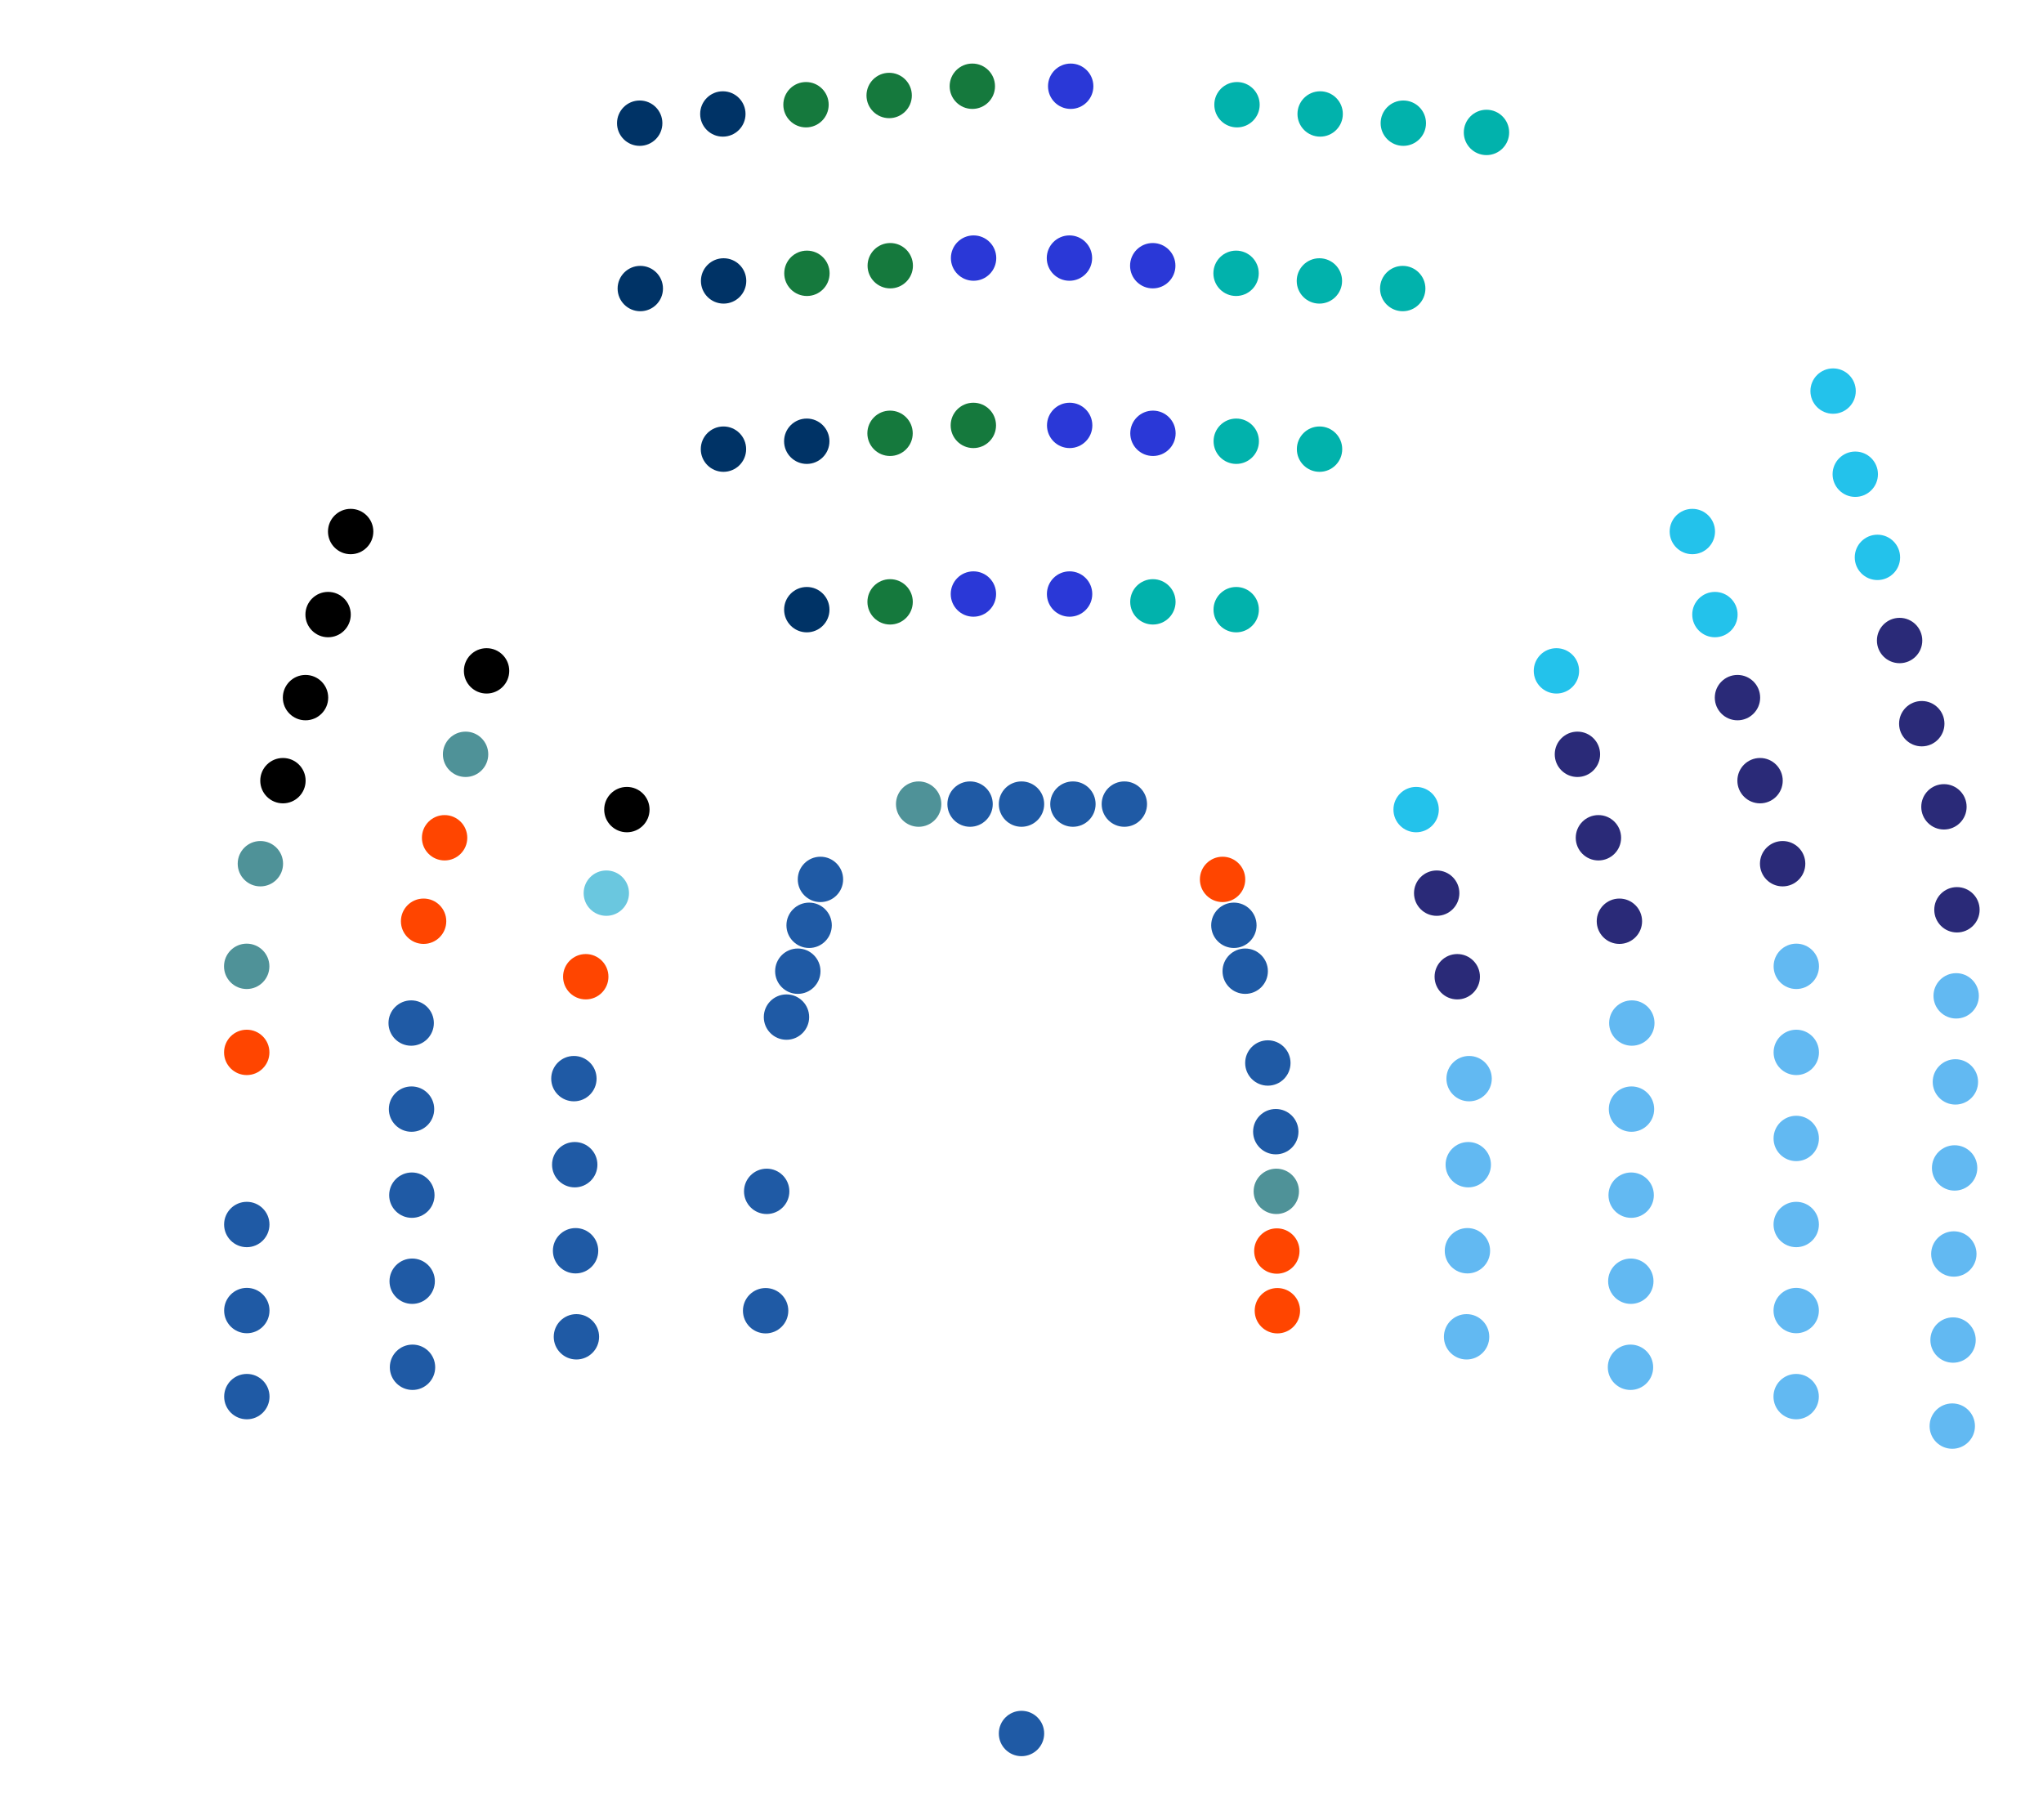
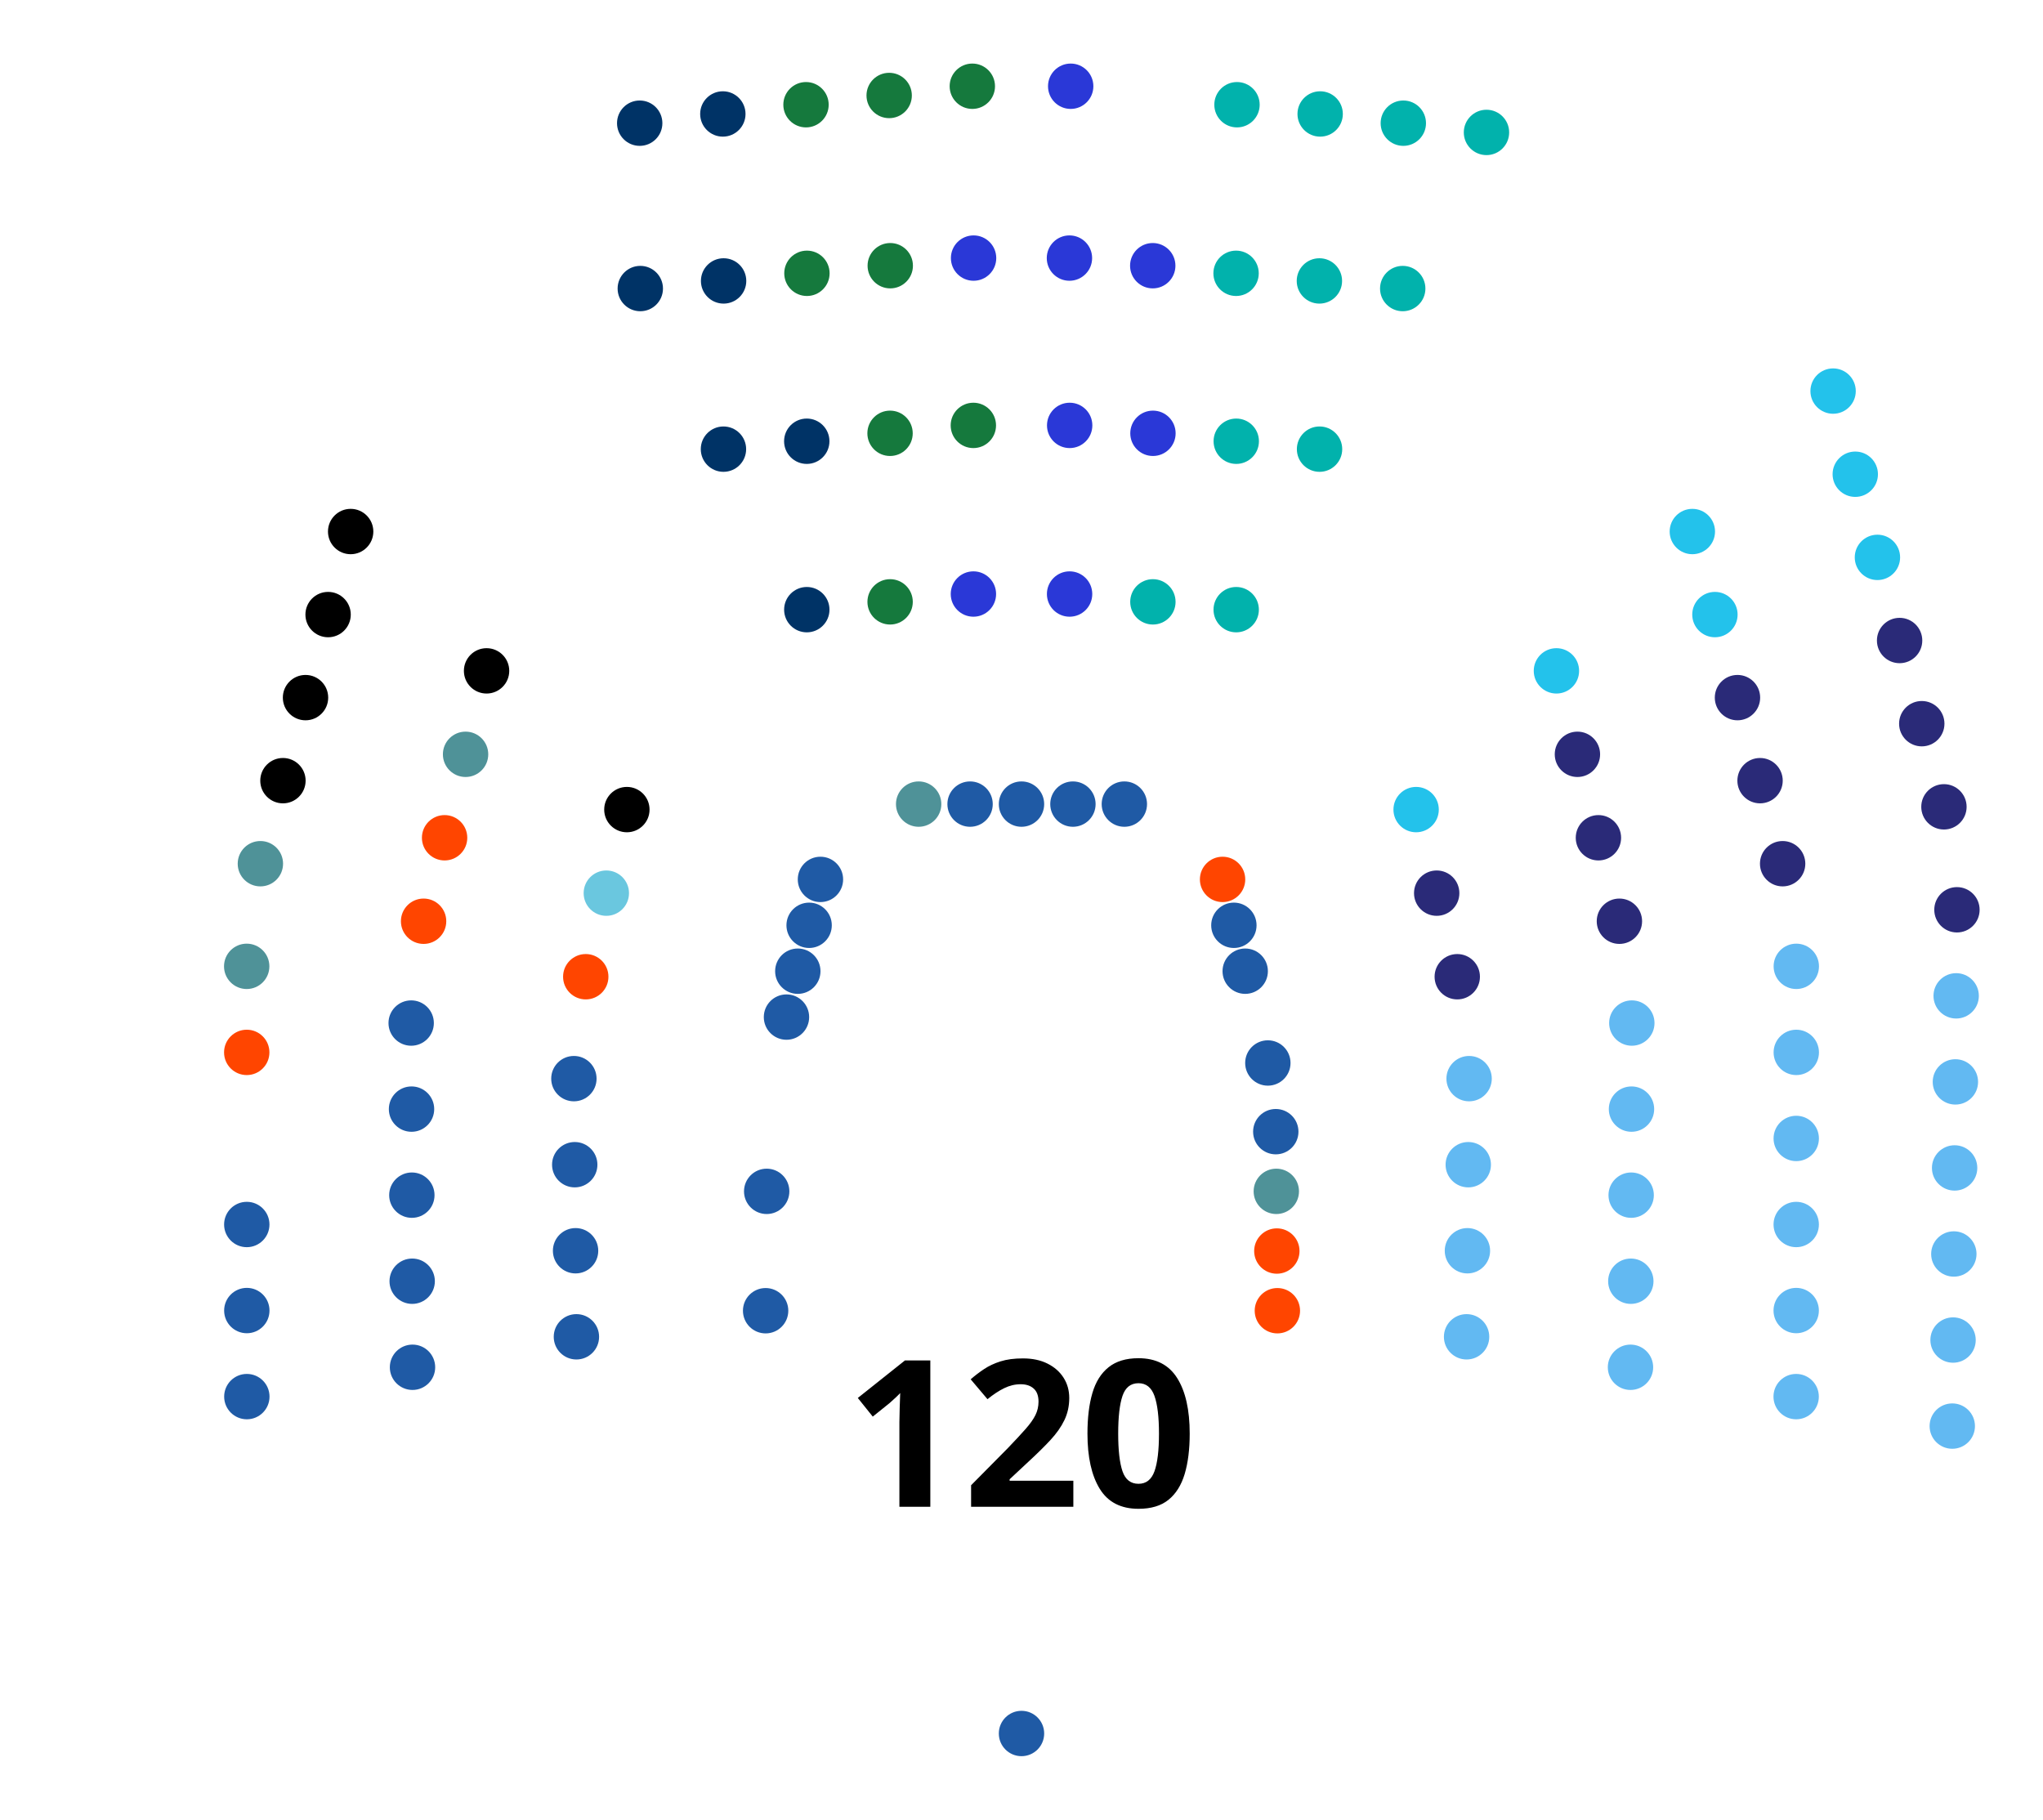
<svg xmlns="http://www.w3.org/2000/svg" version="1.1" width="997" height="888" viewBox="0 0 997.16 887.96">
+   <text x="498.58" y="735.30" style="font-size:100px;font-weight:bold;text-align:center;text-anchor:middle;font-family:sans-serif">120</text>
  <g style="fill:#1f5aa5" id="Likud">
    <circle cx="281.34" cy="652.35" r="11.07" />
    <circle cx="280.93" cy="610.35" r="11.07" />
    <circle cx="280.52" cy="568.35" r="11.07" />
    <circle cx="280.11" cy="526.35" r="11.07" />
    <circle cx="201.34" cy="667.22" r="11.07" />
    <circle cx="201.18" cy="625.22" r="11.07" />
    <circle cx="201.02" cy="583.22" r="11.07" />
    <circle cx="200.86" cy="541.22" r="11.07" />
    <circle cx="200.69" cy="499.22" r="11.07" />
    <circle cx="120.48" cy="681.54" r="11.07" />
    <circle cx="120.47" cy="639.54" r="11.07" />
    <circle cx="120.45" cy="597.54" r="11.07" />
    <circle cx="373.69" cy="639.62" r="11.07" />
    <circle cx="374.21" cy="581.36" r="11.07" />
    <circle cx="383.87" cy="496.31" r="11.07" />
    <circle cx="389.40" cy="473.91" r="11.07" />
    <circle cx="394.92" cy="451.51" r="11.07" />
    <circle cx="400.45" cy="429.11" r="11.07" />
    <circle cx="622.69" cy="552.23" r="11.07" />
    <circle cx="618.82" cy="518.71" r="11.07" />
    <circle cx="607.77" cy="473.91" r="11.07" />
    <circle cx="602.24" cy="451.51" r="11.07" />
    <circle cx="473.48" cy="392.36" r="11.07" />
    <circle cx="498.58" cy="392.36" r="11.07" />
    <circle cx="523.68" cy="392.36" r="11.07" />
    <circle cx="548.78" cy="392.36" r="11.07" />
    <circle cx="498.58" cy="845.96" r="11.07" />
  </g>
  <g style="fill:#62B9F2" id="Yashar">
    <circle cx="715.82" cy="652.35" r="11.07" />
    <circle cx="716.23" cy="610.35" r="11.07" />
    <circle cx="716.64" cy="568.35" r="11.07" />
    <circle cx="717.05" cy="526.35" r="11.07" />
    <circle cx="795.82" cy="667.22" r="11.07" />
    <circle cx="795.98" cy="625.22" r="11.07" />
    <circle cx="796.15" cy="583.22" r="11.07" />
    <circle cx="796.31" cy="541.22" r="11.07" />
    <circle cx="796.47" cy="499.22" r="11.07" />
    <circle cx="876.68" cy="681.54" r="11.07" />
    <circle cx="876.70" cy="639.54" r="11.07" />
    <circle cx="876.71" cy="597.54" r="11.07" />
    <circle cx="876.72" cy="555.54" r="11.07" />
    <circle cx="876.74" cy="513.54" r="11.07" />
    <circle cx="876.75" cy="471.54" r="11.07" />
    <circle cx="952.88" cy="695.93" r="11.07" />
    <circle cx="953.26" cy="653.93" r="11.07" />
    <circle cx="953.64" cy="611.93" r="11.07" />
    <circle cx="954.02" cy="569.93" r="11.07" />
    <circle cx="954.40" cy="527.94" r="11.07" />
    <circle cx="954.78" cy="485.94" r="11.07" />
  </g>
  <g style="fill:#2A2A78" id="Together">
    <circle cx="711.27" cy="476.61" r="11.07" />
    <circle cx="701.23" cy="435.82" r="11.07" />
    <circle cx="790.41" cy="449.53" r="11.07" />
    <circle cx="780.17" cy="408.79" r="11.07" />
    <circle cx="769.92" cy="368.06" r="11.07" />
    <circle cx="870.08" cy="421.45" r="11.07" />
    <circle cx="859.06" cy="380.92" r="11.07" />
    <circle cx="848.04" cy="340.39" r="11.07" />
    <circle cx="955.16" cy="443.94" r="11.07" />
    <circle cx="948.81" cy="393.69" r="11.07" />
    <circle cx="937.99" cy="353.11" r="11.07" />
    <circle cx="927.17" cy="312.52" r="11.07" />
  </g>
  <g style="fill:#01B2AC" id="Joint-List">
    <circle cx="562.71" cy="293.65" r="11.07" />
    <circle cx="603.37" cy="297.46" r="11.07" />
    <circle cx="603.40" cy="215.26" r="11.07" />
    <circle cx="644.05" cy="219.12" r="11.07" />
    <circle cx="603.31" cy="133.30" r="11.07" />
    <circle cx="643.98" cy="137.02" r="11.07" />
    <circle cx="684.65" cy="140.74" r="11.07" />
    <circle cx="603.76" cy="51.02" r="11.07" />
    <circle cx="644.35" cy="55.53" r="11.07" />
    <circle cx="684.94" cy="60.03" r="11.07" />
    <circle cx="725.53" cy="64.54" r="11.07" />
  </g>
  <g style="fill:#15793D" id="Raam">
    <circle cx="434.45" cy="293.65" r="11.07" />
    <circle cx="434.42" cy="211.39" r="11.07" />
    <circle cx="475.08" cy="207.53" r="11.07" />
    <circle cx="393.85" cy="133.30" r="11.07" />
    <circle cx="434.52" cy="129.59" r="11.07" />
    <circle cx="393.40" cy="51.02" r="11.07" />
    <circle cx="433.99" cy="46.51" r="11.07" />
    <circle cx="474.58" cy="42.00" r="11.07" />
  </g>
  <g style="fill:#2A38D7" id="The-Democrats">
    <circle cx="475.11" cy="289.83" r="11.07" />
    <circle cx="522.05" cy="289.83" r="11.07" />
    <circle cx="522.09" cy="207.53" r="11.07" />
    <circle cx="562.74" cy="211.39" r="11.07" />
    <circle cx="475.19" cy="125.87" r="11.07" />
    <circle cx="521.98" cy="125.87" r="11.07" />
    <circle cx="562.64" cy="129.59" r="11.07" />
    <circle cx="522.59" cy="42.00" r="11.07" />
  </g>
  <g style="fill:#23C2EB" id="Yisrael-Beiteinu">
    <circle cx="691.19" cy="395.04" r="11.07" />
    <circle cx="759.67" cy="327.33" r="11.07" />
    <circle cx="837.03" cy="299.86" r="11.07" />
    <circle cx="826.01" cy="259.33" r="11.07" />
    <circle cx="916.35" cy="271.94" r="11.07" />
    <circle cx="905.53" cy="231.36" r="11.07" />
    <circle cx="894.71" cy="190.78" r="11.07" />
  </g>
  <g style="fill:#FF4500" id="Otzma-Yehudit">
    <circle cx="285.90" cy="476.61" r="11.07" />
    <circle cx="206.75" cy="449.53" r="11.07" />
    <circle cx="217.00" cy="408.79" r="11.07" />
    <circle cx="120.43" cy="513.54" r="11.07" />
    <circle cx="623.47" cy="639.62" r="11.07" />
    <circle cx="623.21" cy="610.49" r="11.07" />
    <circle cx="596.72" cy="429.11" r="11.07" />
  </g>
  <g style="fill:#003366" id="United-Torah-Judaism">
    <circle cx="393.79" cy="297.46" r="11.07" />
    <circle cx="353.11" cy="219.12" r="11.07" />
    <circle cx="393.77" cy="215.26" r="11.07" />
    <circle cx="312.52" cy="140.74" r="11.07" />
    <circle cx="353.18" cy="137.02" r="11.07" />
    <circle cx="312.23" cy="60.03" r="11.07" />
    <circle cx="352.81" cy="55.53" r="11.07" />
  </g>
  <g style="fill:#000000" id="Shas">
    <circle cx="305.97" cy="395.04" r="11.07" />
    <circle cx="237.49" cy="327.33" r="11.07" />
    <circle cx="138.10" cy="380.92" r="11.07" />
    <circle cx="149.12" cy="340.39" r="11.07" />
    <circle cx="160.14" cy="299.86" r="11.07" />
    <circle cx="171.15" cy="259.33" r="11.07" />
  </g>
  <g style="fill:#4F9298" id="Religious-Zionist-Party">
    <circle cx="227.24" cy="368.06" r="11.07" />
    <circle cx="120.41" cy="471.54" r="11.07" />
    <circle cx="127.09" cy="421.45" r="11.07" />
    <circle cx="622.95" cy="581.36" r="11.07" />
    <circle cx="448.38" cy="392.36" r="11.07" />
  </g>
  <g style="fill:#6AC7DF" id="Zehut">
    <circle cx="295.94" cy="435.82" r="11.07" />
  </g>
</svg>
